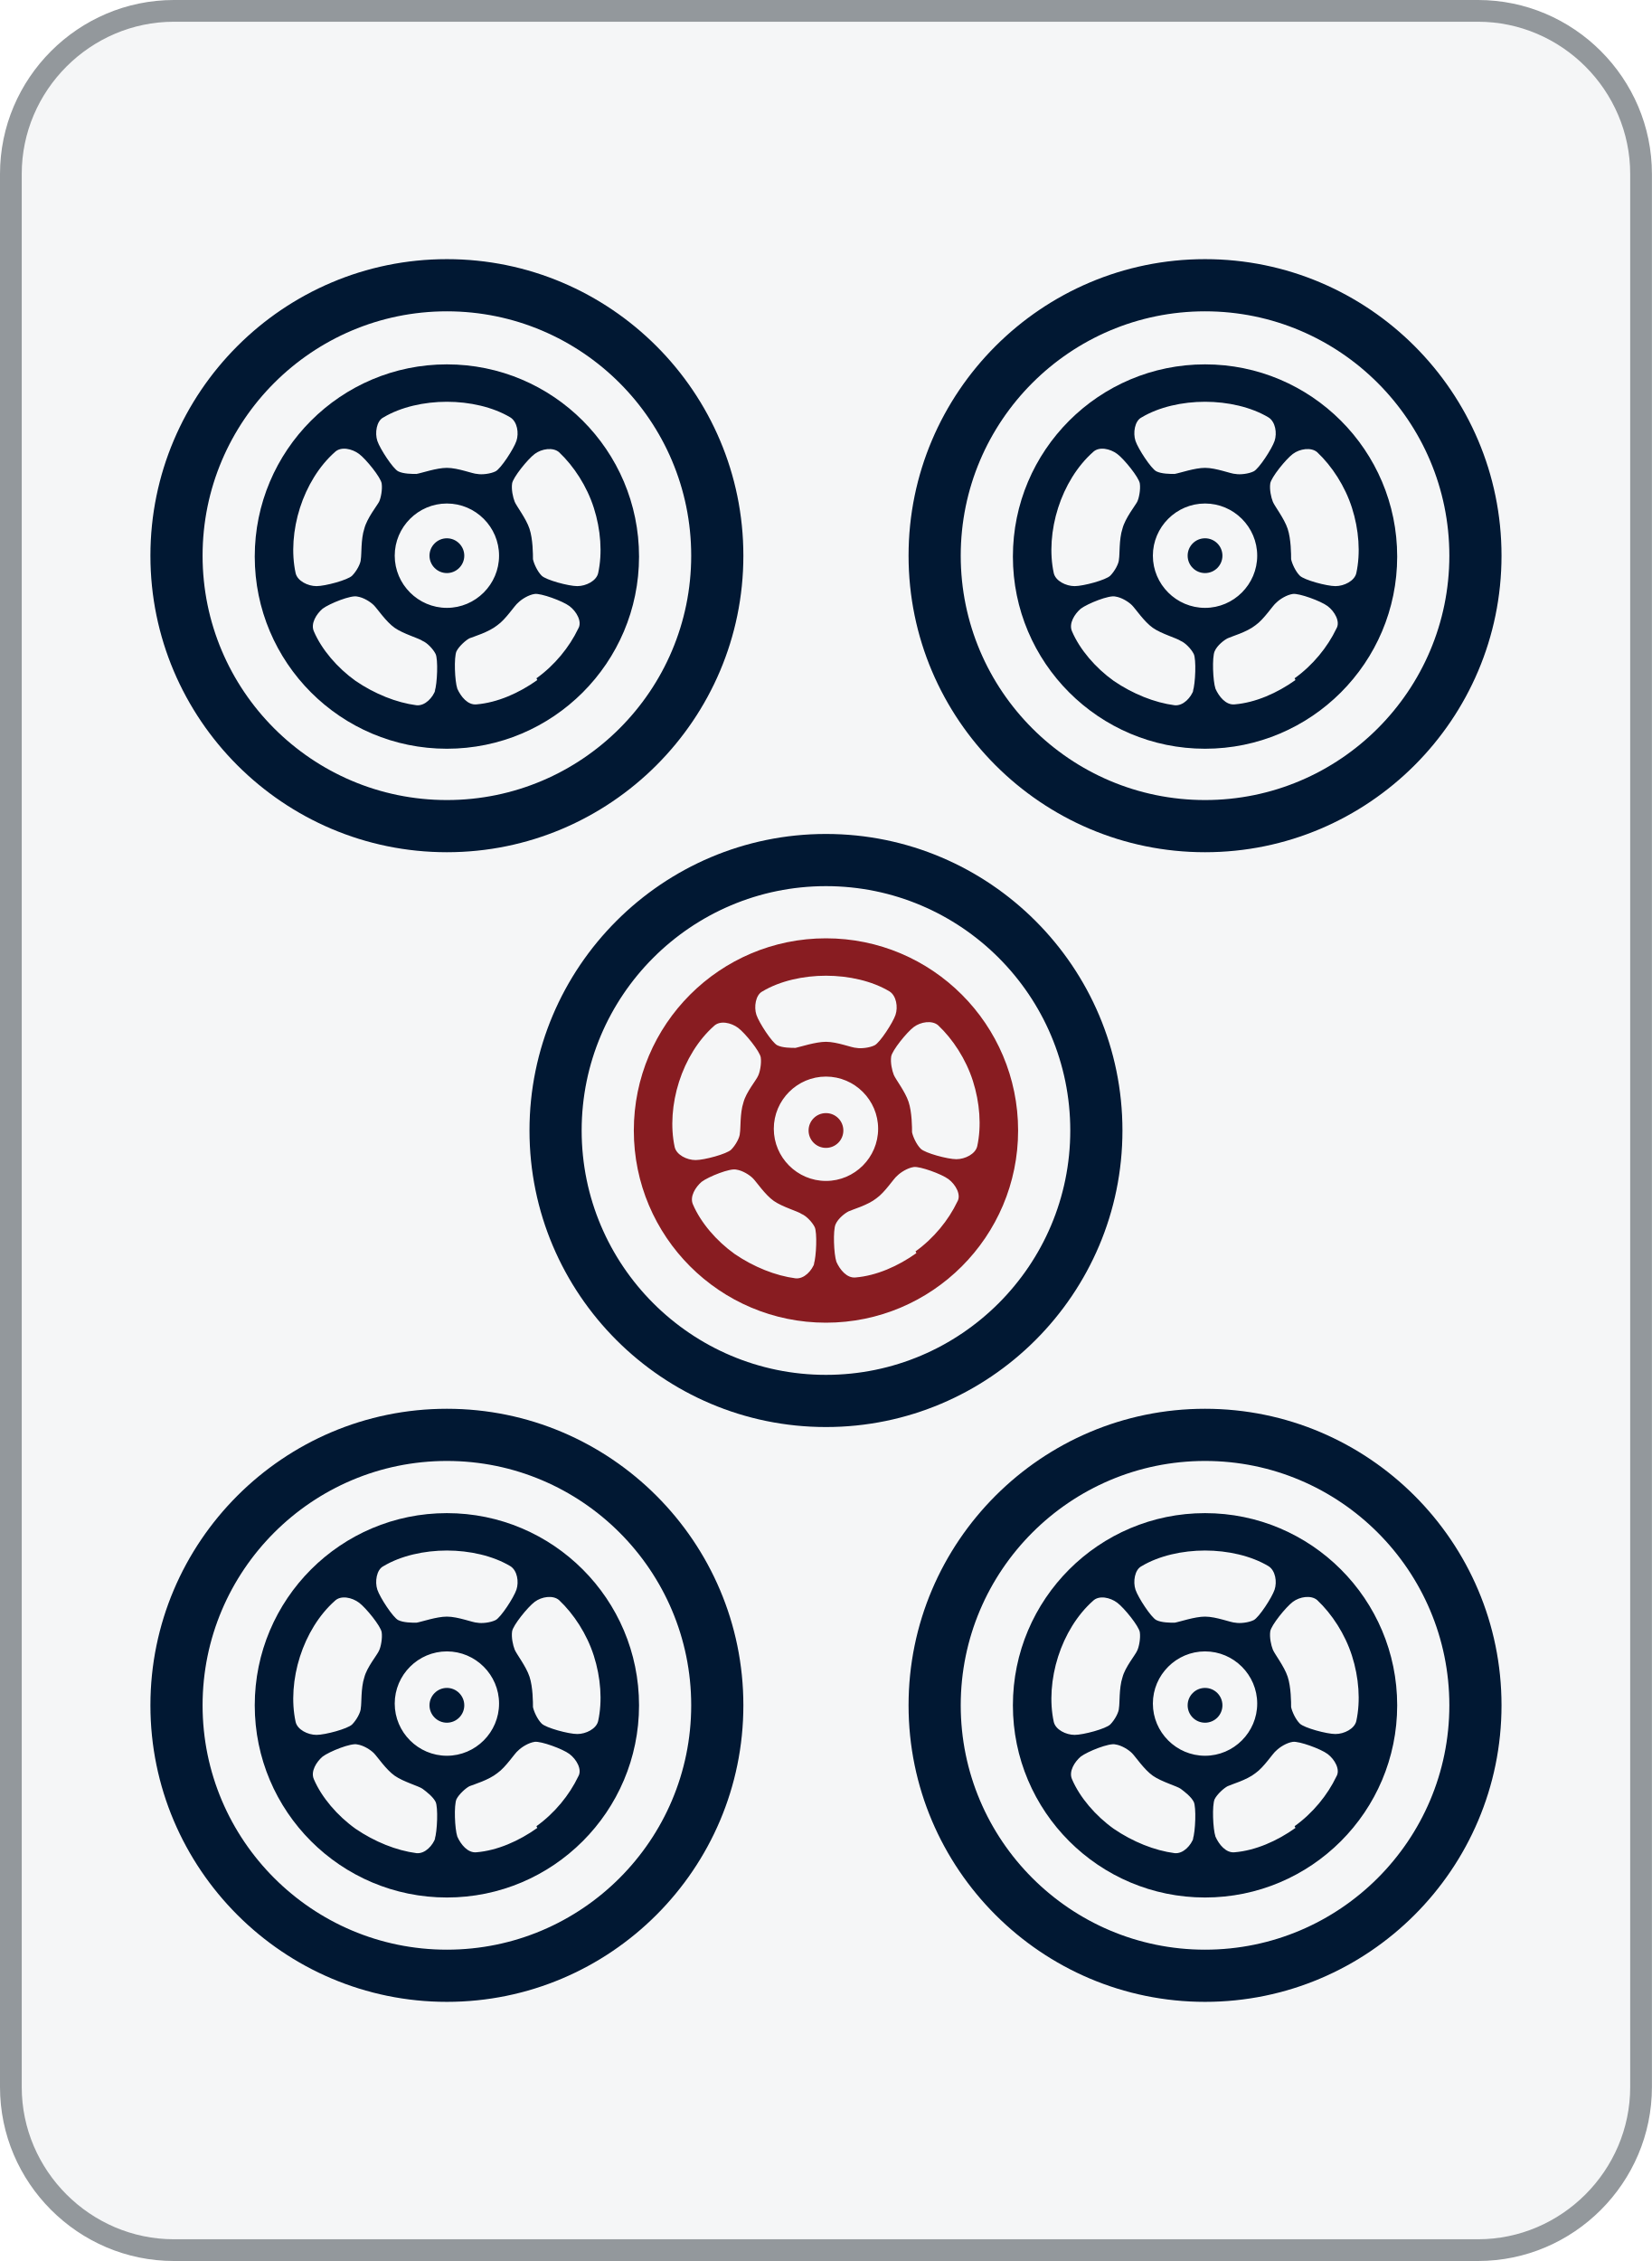
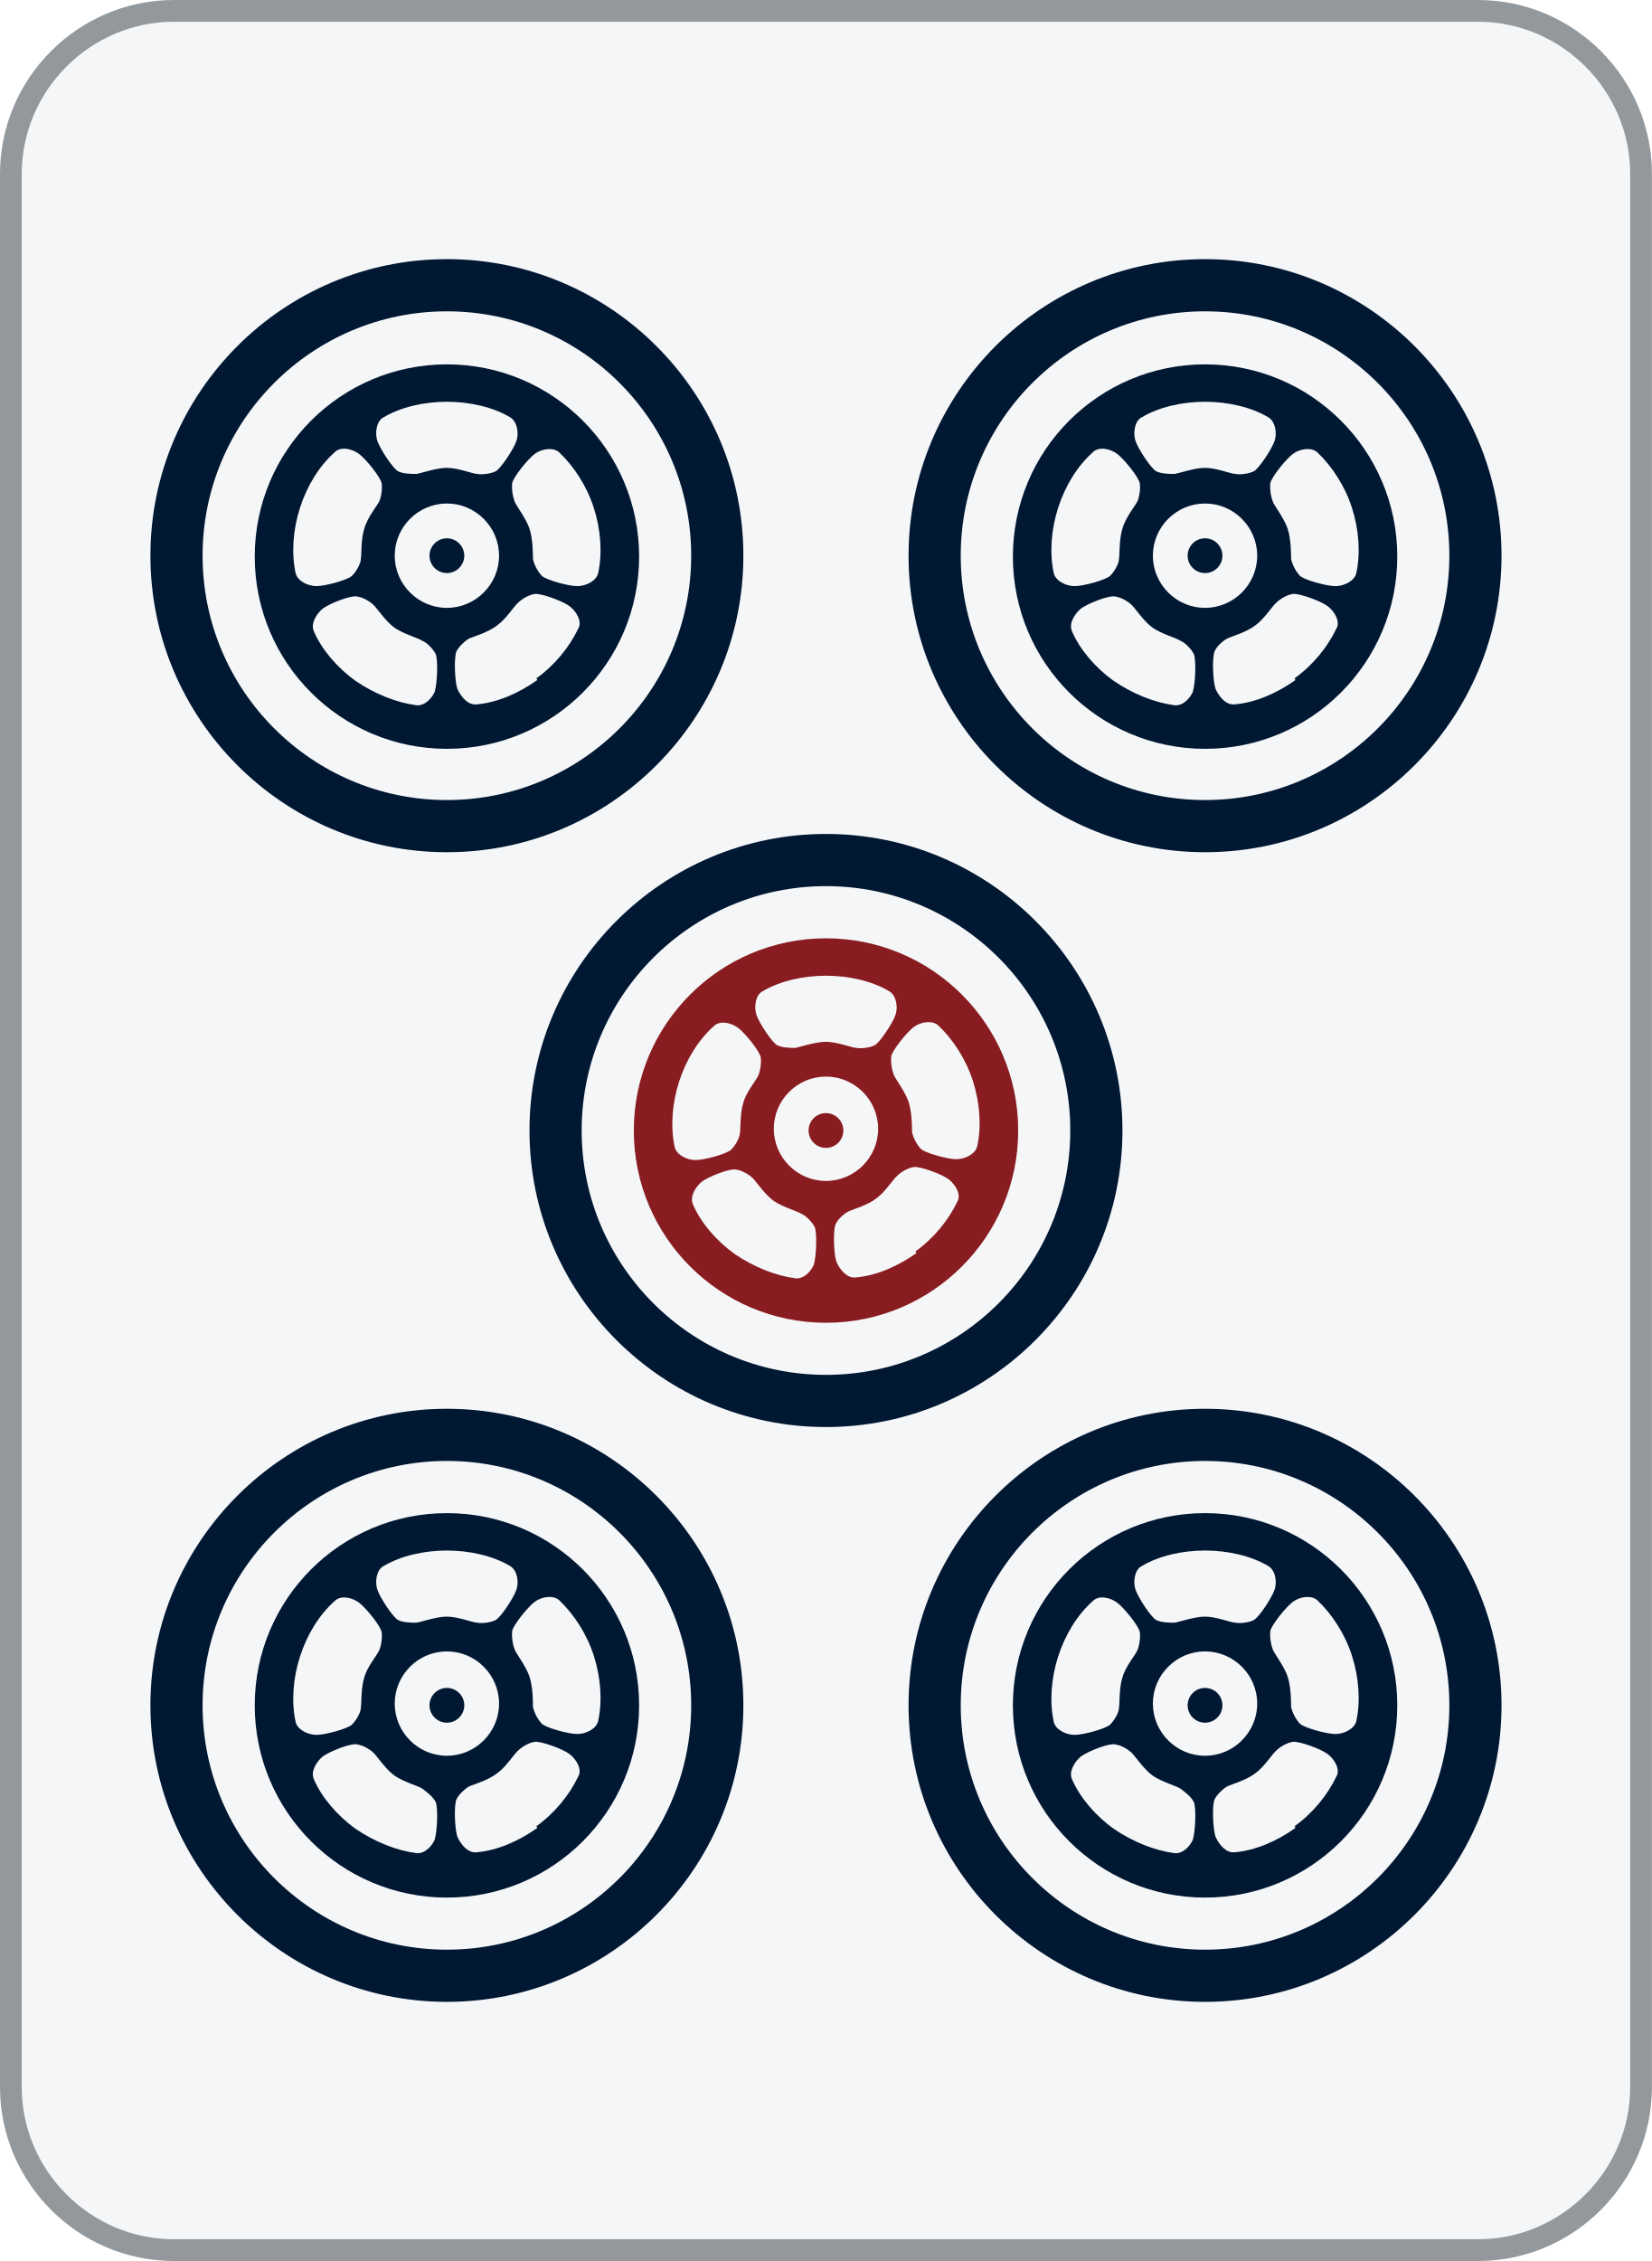
<svg xmlns="http://www.w3.org/2000/svg" id="_图层_1" data-name="图层 1" viewBox="0 0 19 26">
  <defs>
-     <style>
-       .cls-1 {
-         fill: #011833;
-       }
- 
-       .cls-2 {
-         fill: #93989c;
-       }
- 
-       .cls-3 {
-         fill: #881c21;
-       }
- 
-       .cls-4 {
-         fill: #f5f6f7;
-       }
-     </style>
+     <style>.cls-1{fill:#011833}.cls-3{fill:#881c21}</style>
  </defs>
-   <g>
-     <rect class="cls-4" x=".13" y=".12" width="18.75" height="25.75" rx="1.88" ry="1.88" />
-     <path class="cls-2" d="M17,.25c.96,0,1.75,.79,1.75,1.75V24c0,.96-.79,1.75-1.75,1.75H2c-.96,0-1.75-.79-1.75-1.75V2C.25,1.04,1.04,.25,2,.25h15M17,0H2C.9,0,0,.9,0,2V24C0,25.1,.9,26,2,26h15c1.1,0,2-.9,2-2V2C19,.9,18.1,0,17,0h0Z" />
-   </g>
-   <g>
-     <g>
-       <path class="cls-1" d="M5.14,2.98c-1.88,0-3.41,1.53-3.41,3.41s1.53,3.41,3.41,3.41,3.41-1.53,3.41-3.41-1.53-3.41-3.41-3.41Zm0,6.22c-1.55,0-2.81-1.26-2.81-2.81s1.26-2.81,2.81-2.81,2.81,1.26,2.81,2.81-1.26,2.81-2.81,2.81Z" />
-       <g>
-         <path class="cls-1" d="M5.14,6.19c-.11,0-.2,.09-.2,.2s.09,.2,.2,.2,.2-.09,.2-.2-.09-.2-.2-.2Z" />
-         <path class="cls-1" d="M5.14,4.19c-1.22,0-2.21,.99-2.21,2.21s.99,2.21,2.21,2.21,2.21-.99,2.21-2.21-.99-2.21-2.21-2.21Zm-.73,.61c.2-.12,.47-.18,.73-.18h0c.26,0,.53,.06,.73,.18,.08,.05,.1,.18,.07,.27-.03,.09-.18,.32-.24,.35s-.16,.04-.21,.03c-.05,0-.22-.07-.35-.07h0c-.12,0-.29,.06-.35,.07-.05,0-.15,0-.21-.03-.06-.03-.21-.26-.24-.35-.03-.09-.01-.23,.07-.27Zm-1.01,1.79c-.05-.23-.03-.5,.05-.75h0c.08-.25,.22-.48,.4-.64,.07-.07,.2-.04,.28,.02,.08,.06,.25,.27,.26,.34s-.01,.17-.03,.21-.14,.19-.17,.31h0c-.04,.12-.03,.3-.04,.35,0,.05-.05,.14-.1,.19-.05,.05-.31,.12-.41,.12-.1,0-.22-.06-.24-.15Zm1.61,1.34c-.03,.09-.12,.19-.22,.18-.23-.03-.48-.13-.7-.28h0c-.21-.15-.39-.36-.48-.57-.04-.09,.03-.2,.1-.26,.08-.06,.33-.16,.4-.14,.07,.01,.15,.06,.19,.1,.04,.04,.14,.19,.24,.26h0c.1,.07,.28,.12,.32,.15,.05,.02,.12,.09,.15,.15,.03,.06,.02,.34-.01,.43Zm-.47-1.54c0-.33,.27-.6,.6-.6s.6,.27,.6,.6-.27,.6-.6,.6-.6-.27-.6-.6Zm1.64,1.43h0c-.21,.15-.46,.26-.7,.28-.1,.01-.18-.09-.22-.18-.03-.09-.04-.36-.01-.43,.03-.06,.11-.13,.15-.15,.05-.02,.22-.07,.32-.15h0c.1-.07,.2-.23,.24-.26,.04-.04,.12-.09,.19-.1,.07-.01,.32,.08,.4,.14,.08,.06,.15,.18,.1,.26-.1,.21-.27,.42-.48,.57Zm.46-1.08c-.1,0-.36-.07-.41-.12-.05-.05-.09-.14-.1-.19,0-.05,0-.23-.04-.35h0c-.04-.12-.15-.26-.17-.31-.02-.05-.04-.14-.03-.21,.01-.07,.18-.28,.26-.34,.08-.06,.21-.08,.28-.02,.17,.16,.32,.39,.4,.64h0c.08,.25,.1,.52,.05,.75-.02,.09-.14,.15-.24,.15Z" />
-       </g>
-     </g>
-     <g>
-       <path class="cls-1" d="M13.86,2.98c-1.88,0-3.41,1.53-3.41,3.41s1.53,3.41,3.41,3.41,3.41-1.53,3.41-3.41-1.53-3.41-3.41-3.41Zm0,6.22c-1.55,0-2.81-1.26-2.81-2.81s1.26-2.81,2.81-2.81,2.81,1.26,2.81,2.81-1.26,2.81-2.81,2.81Z" />
-       <g>
-         <circle class="cls-1" cx="13.86" cy="6.39" r=".2" />
-         <path class="cls-1" d="M13.86,4.19c-1.22,0-2.21,.99-2.21,2.21s.99,2.21,2.21,2.21,2.21-.99,2.21-2.21-.99-2.21-2.21-2.21Zm-.73,.61c.2-.12,.47-.18,.73-.18h0c.26,0,.53,.06,.73,.18,.08,.05,.1,.18,.07,.27-.03,.09-.18,.32-.24,.35s-.16,.04-.21,.03c-.05,0-.22-.07-.35-.07h0c-.12,0-.29,.06-.35,.07-.05,0-.15,0-.21-.03-.06-.03-.21-.26-.24-.35-.03-.09-.01-.23,.07-.27Zm-1.01,1.79c-.05-.23-.03-.5,.05-.75h0c.08-.25,.22-.48,.4-.64,.07-.07,.2-.04,.28,.02,.08,.06,.25,.27,.26,.34s-.01,.17-.03,.21-.14,.19-.17,.31h0c-.04,.12-.03,.3-.04,.35,0,.05-.05,.14-.1,.19-.05,.05-.31,.12-.41,.12-.1,0-.22-.06-.24-.15Zm1.61,1.34c-.03,.09-.12,.19-.22,.18-.23-.03-.48-.13-.7-.28h0c-.21-.15-.39-.36-.48-.57-.04-.09,.03-.2,.1-.26,.08-.06,.33-.16,.4-.14,.07,.01,.15,.06,.19,.1,.04,.04,.14,.19,.24,.26h0c.1,.07,.28,.12,.32,.15,.05,.02,.12,.09,.15,.15,.03,.06,.02,.34-.01,.43Zm-.47-1.54c0-.33,.27-.6,.6-.6s.6,.27,.6,.6-.27,.6-.6,.6-.6-.27-.6-.6Zm1.64,1.43h0c-.21,.15-.46,.26-.7,.28-.1,.01-.18-.09-.22-.18-.03-.09-.04-.36-.01-.43s.11-.13,.15-.15,.22-.07,.32-.15h0c.1-.07,.2-.23,.24-.26,.04-.04,.12-.09,.19-.1,.07-.01,.32,.08,.4,.14,.08,.06,.15,.18,.1,.26-.1,.21-.27,.42-.48,.57Zm.46-1.08c-.1,0-.36-.07-.41-.12-.05-.05-.09-.14-.1-.19,0-.05,0-.23-.04-.35h0c-.04-.12-.15-.26-.17-.31-.02-.05-.04-.14-.03-.21,.01-.07,.18-.28,.26-.34,.08-.06,.21-.08,.28-.02,.17,.16,.32,.39,.4,.64h0c.08,.25,.1,.52,.05,.75-.02,.09-.14,.15-.24,.15Z" />
-       </g>
-     </g>
-     <g>
-       <path class="cls-1" d="M5.14,16.2c-1.88,0-3.41,1.53-3.41,3.41s1.53,3.41,3.41,3.41,3.41-1.53,3.41-3.41-1.53-3.41-3.41-3.41Zm0,6.22c-1.55,0-2.81-1.26-2.81-2.81s1.26-2.81,2.81-2.81,2.81,1.26,2.81,2.81-1.26,2.81-2.81,2.81Z" />
-       <g>
-         <path class="cls-1" d="M5.14,19.41c-.11,0-.2,.09-.2,.2s.09,.2,.2,.2,.2-.09,.2-.2-.09-.2-.2-.2Z" />
-         <path class="cls-1" d="M5.14,17.4c-1.22,0-2.21,.99-2.21,2.21s.99,2.21,2.21,2.21,2.21-.99,2.21-2.21-.99-2.21-2.21-2.21Zm-.73,.61c.2-.12,.47-.18,.73-.18h0c.26,0,.53,.06,.73,.18,.08,.05,.1,.18,.07,.27-.03,.09-.18,.32-.24,.35s-.16,.04-.21,.03c-.05,0-.22-.07-.35-.07h0c-.12,0-.29,.06-.35,.07-.05,0-.15,0-.21-.03s-.21-.26-.24-.35c-.03-.09-.01-.23,.07-.27Zm-1.01,1.79c-.05-.23-.03-.5,.05-.75h0c.08-.25,.22-.48,.4-.64,.07-.07,.2-.04,.28,.02,.08,.06,.25,.27,.26,.34s-.01,.17-.03,.21c-.02,.05-.14,.19-.17,.31h0c-.04,.12-.03,.3-.04,.35,0,.05-.05,.14-.1,.19-.05,.05-.31,.12-.41,.12-.1,0-.22-.06-.24-.15Zm1.61,1.33c-.03,.09-.12,.19-.22,.18-.23-.03-.48-.13-.7-.28h0c-.21-.15-.39-.36-.48-.57-.04-.09,.03-.2,.1-.26,.08-.06,.33-.16,.4-.14,.07,.01,.15,.06,.19,.1,.04,.04,.14,.19,.24,.26h0c.1,.07,.28,.12,.32,.15s.12,.09,.15,.15c.03,.06,.02,.34-.01,.43Zm-.47-1.54c0-.33,.27-.6,.6-.6s.6,.27,.6,.6-.27,.6-.6,.6-.6-.27-.6-.6Zm1.64,1.43h0c-.21,.15-.46,.26-.7,.28-.1,.01-.18-.09-.22-.18-.03-.09-.04-.36-.01-.43,.03-.06,.11-.13,.15-.15,.05-.02,.22-.07,.32-.15h0c.1-.07,.2-.23,.24-.26,.04-.04,.12-.09,.19-.1,.07-.01,.32,.08,.4,.14,.08,.06,.15,.18,.1,.26-.1,.21-.27,.42-.48,.57Zm.46-1.08c-.1,0-.36-.07-.41-.12-.05-.05-.09-.14-.1-.19,0-.05,0-.23-.04-.35h0c-.04-.12-.15-.26-.17-.31-.02-.05-.04-.14-.03-.21,.01-.07,.18-.28,.26-.34,.08-.06,.21-.08,.28-.02,.17,.16,.32,.39,.4,.64h0c.08,.25,.1,.52,.05,.75-.02,.09-.14,.15-.24,.15Z" />
-       </g>
-     </g>
-     <g>
-       <path class="cls-1" d="M13.86,16.2c-1.88,0-3.41,1.53-3.41,3.41s1.53,3.41,3.41,3.41,3.41-1.53,3.41-3.41-1.53-3.41-3.41-3.41Zm0,6.22c-1.55,0-2.81-1.26-2.81-2.81s1.26-2.81,2.81-2.81,2.81,1.26,2.81,2.81-1.26,2.81-2.81,2.81Z" />
-       <g>
-         <circle class="cls-1" cx="13.86" cy="19.61" r=".2" />
-         <path class="cls-1" d="M13.86,17.4c-1.22,0-2.21,.99-2.21,2.21s.99,2.21,2.21,2.21,2.21-.99,2.21-2.21-.99-2.21-2.21-2.21Zm-.73,.61c.2-.12,.47-.18,.73-.18h0c.26,0,.53,.06,.73,.18,.08,.05,.1,.18,.07,.27-.03,.09-.18,.32-.24,.35s-.16,.04-.21,.03c-.05,0-.22-.07-.35-.07h0c-.12,0-.29,.06-.35,.07-.05,0-.15,0-.21-.03-.06-.03-.21-.26-.24-.35-.03-.09-.01-.23,.07-.27Zm-1.01,1.79c-.05-.23-.03-.5,.05-.75h0c.08-.25,.22-.48,.4-.64,.07-.07,.2-.04,.28,.02,.08,.06,.25,.27,.26,.34s-.01,.17-.03,.21c-.02,.05-.14,.19-.17,.31h0c-.04,.12-.03,.3-.04,.35,0,.05-.05,.14-.1,.19-.05,.05-.31,.12-.41,.12-.1,0-.22-.06-.24-.15Zm1.61,1.33c-.03,.09-.12,.19-.22,.18-.23-.03-.48-.13-.7-.28h0c-.21-.15-.39-.36-.48-.57-.04-.09,.03-.2,.1-.26,.08-.06,.33-.16,.4-.14,.07,.01,.15,.06,.19,.1,.04,.04,.14,.19,.24,.26h0c.1,.07,.28,.12,.32,.15s.12,.09,.15,.15c.03,.06,.02,.34-.01,.43Zm-.47-1.54c0-.33,.27-.6,.6-.6s.6,.27,.6,.6-.27,.6-.6,.6-.6-.27-.6-.6Zm1.64,1.43h0c-.21,.15-.46,.26-.7,.28-.1,.01-.18-.09-.22-.18-.03-.09-.04-.36-.01-.43,.03-.06,.11-.13,.15-.15s.22-.07,.32-.15h0c.1-.07,.2-.23,.24-.26,.04-.04,.12-.09,.19-.1,.07-.01,.32,.08,.4,.14,.08,.06,.15,.18,.1,.26-.1,.21-.27,.42-.48,.57Zm.46-1.08c-.1,0-.36-.07-.41-.12-.05-.05-.09-.14-.1-.19,0-.05,0-.23-.04-.35h0c-.04-.12-.15-.26-.17-.31-.02-.05-.04-.14-.03-.21,.01-.07,.18-.28,.26-.34,.08-.06,.21-.08,.28-.02,.17,.16,.32,.39,.4,.64h0c.08,.25,.1,.52,.05,.75-.02,.09-.14,.15-.24,.15Z" />
-       </g>
-     </g>
-     <g>
-       <path class="cls-1" d="M9.5,9.59c-1.88,0-3.41,1.53-3.41,3.41s1.53,3.41,3.41,3.41,3.41-1.53,3.41-3.41-1.53-3.41-3.41-3.41Zm0,6.22c-1.55,0-2.81-1.26-2.81-2.81s1.26-2.81,2.81-2.81,2.81,1.26,2.81,2.81-1.26,2.81-2.81,2.81Z" />
-       <g>
-         <circle class="cls-3" cx="9.5" cy="13" r=".2" />
-         <path class="cls-3" d="M9.5,10.79c-1.22,0-2.21,.99-2.21,2.21s.99,2.21,2.21,2.21,2.21-.99,2.21-2.21-.99-2.21-2.21-2.21Zm-.73,.61c.2-.12,.47-.18,.73-.18h0c.26,0,.53,.06,.73,.18,.08,.05,.1,.18,.07,.27-.03,.09-.18,.32-.24,.35s-.16,.04-.21,.03c-.05,0-.22-.07-.35-.07h0c-.12,0-.3,.06-.35,.07-.05,0-.15,0-.21-.03s-.21-.26-.24-.35c-.03-.09-.01-.23,.07-.27Zm-1.01,1.79c-.05-.23-.03-.5,.05-.75h0c.08-.25,.22-.48,.4-.64,.07-.07,.2-.04,.28,.02,.08,.06,.25,.27,.26,.34,.01,.07-.01,.17-.03,.21-.02,.05-.14,.19-.17,.31h0c-.04,.12-.03,.3-.04,.35,0,.05-.05,.14-.1,.19-.05,.05-.31,.12-.41,.12-.1,0-.22-.06-.24-.15Zm1.61,1.33c-.03,.09-.12,.19-.22,.18-.23-.03-.48-.13-.7-.28h0c-.21-.15-.39-.36-.48-.57-.04-.09,.03-.2,.1-.26,.08-.06,.33-.16,.4-.14,.07,.01,.15,.06,.19,.1,.04,.04,.14,.19,.24,.26h0c.1,.07,.28,.12,.32,.15,.05,.02,.12,.09,.15,.15s.02,.34-.01,.43Zm-.47-1.54c0-.33,.27-.6,.6-.6s.6,.27,.6,.6-.27,.6-.6,.6-.6-.27-.6-.6Zm1.64,1.43h0c-.21,.15-.46,.26-.7,.28-.1,.01-.18-.09-.22-.18-.03-.09-.04-.36-.01-.43s.11-.13,.15-.15c.04-.02,.22-.07,.32-.15h0c.1-.07,.2-.23,.24-.26,.04-.04,.12-.09,.19-.1,.07-.01,.32,.08,.4,.14,.08,.06,.15,.18,.1,.26-.1,.21-.27,.42-.48,.57Zm.46-1.08c-.1,0-.36-.07-.41-.12-.05-.05-.09-.14-.1-.19,0-.05,0-.23-.04-.35h0c-.04-.12-.15-.26-.17-.31-.02-.05-.04-.14-.03-.21,.01-.07,.18-.28,.26-.34,.08-.06,.21-.08,.28-.02,.17,.16,.32,.39,.4,.64h0c.08,.25,.1,.52,.05,.75-.02,.09-.14,.15-.24,.15Z" />
-       </g>
-     </g>
-   </g>
+   <rect width="18.75" height="25.75" x=".13" y=".12" rx="1.88" ry="1.88" style="fill:#f5f6f7" />
+   <path d="M17 .25c.96 0 1.75.79 1.75 1.75v22c0 .96-.79 1.75-1.75 1.75H2c-.96 0-1.75-.79-1.75-1.75V2C.25 1.04 1.04.25 2 .25zM17 0H2C.9 0 0 .9 0 2v22c0 1.1.9 2 2 2h15c1.1 0 2-.9 2-2V2c0-1.1-.9-2-2-2" style="fill:#93989c" />
+   <path d="M5.14 2.98c-1.88 0-3.41 1.53-3.41 3.41S3.26 9.8 5.14 9.8s3.41-1.53 3.41-3.41-1.53-3.41-3.41-3.41m0 6.22c-1.55 0-2.81-1.26-2.81-2.81s1.26-2.81 2.81-2.81 2.81 1.26 2.81 2.81S6.69 9.2 5.14 9.2" class="cls-1" />
+   <path d="M5.14 6.19c-.11 0-.2.09-.2.2s.09.2.2.2.2-.09.2-.2-.09-.2-.2-.2" class="cls-1" />
+   <path d="M5.14 4.19a2.21 2.21 0 1 0 .001 4.421A2.21 2.21 0 0 0 5.14 4.19m-.73.61c.2-.12.47-.18.73-.18s.53.06.73.18c.08.05.1.18.07.27s-.18.32-.24.35-.16.04-.21.03c-.05 0-.22-.07-.35-.07-.12 0-.29.06-.35.07-.05 0-.15 0-.21-.03s-.21-.26-.24-.35-.01-.23.07-.27M3.4 6.59c-.05-.23-.03-.5.05-.75s.22-.48.4-.64c.07-.07.2-.04.28.02s.25.27.26.34-.01.17-.03.21-.14.19-.17.31c-.04.12-.03.3-.04.35 0 .05-.05.14-.1.19s-.31.12-.41.12-.22-.06-.24-.15m1.61 1.34c-.03.09-.12.19-.22.18-.23-.03-.48-.13-.7-.28-.21-.15-.39-.36-.48-.57-.04-.09.03-.2.1-.26.08-.06.33-.16.4-.14.07.01.15.06.19.1s.14.19.24.26.28.12.32.15c.05.02.12.09.15.15s.02.34-.01.43Zm-.47-1.54c0-.33.27-.6.6-.6s.6.27.6.6-.27.6-.6.6-.6-.27-.6-.6m1.64 1.43c-.21.15-.46.26-.7.28-.1.01-.18-.09-.22-.18-.03-.09-.04-.36-.01-.43.03-.06.11-.13.15-.15.05-.02.22-.07.32-.15.1-.07.2-.23.24-.26.04-.04.12-.09.19-.1s.32.08.4.14.15.18.1.26c-.1.21-.27.42-.48.57Zm.46-1.08c-.1 0-.36-.07-.41-.12a.44.44 0 0 1-.1-.19c0-.05 0-.23-.04-.35s-.15-.26-.17-.31a.5.5 0 0 1-.03-.21c.01-.07.18-.28.26-.34s.21-.08.28-.02c.17.16.32.39.4.64s.1.52.05.75c-.02.09-.14.15-.24.15m7.22-3.76c-1.88 0-3.41 1.53-3.41 3.41s1.53 3.41 3.41 3.41 3.41-1.53 3.41-3.41-1.53-3.41-3.41-3.41m0 6.22c-1.55 0-2.81-1.26-2.81-2.81s1.26-2.81 2.81-2.81 2.81 1.26 2.81 2.81-1.26 2.81-2.81 2.81" class="cls-1" />
+   <circle cx="13.86" cy="6.39" r=".2" class="cls-1" />
+   <path d="M13.86 4.19a2.21 2.21 0 1 0 .001 4.421 2.21 2.21 0 0 0-.001-4.421m-.73.61c.2-.12.47-.18.73-.18s.53.06.73.18c.08.05.1.18.07.27s-.18.32-.24.35-.16.04-.21.03c-.05 0-.22-.07-.35-.07-.12 0-.29.06-.35.07-.05 0-.15 0-.21-.03s-.21-.26-.24-.35-.01-.23.07-.27m-1.01 1.79c-.05-.23-.03-.5.05-.75s.22-.48.4-.64c.07-.07.2-.04.28.02s.25.27.26.34-.01.17-.03.21-.14.19-.17.31c-.04.12-.03.3-.04.35 0 .05-.05.14-.1.19s-.31.12-.41.12-.22-.06-.24-.15m1.61 1.34c-.03.09-.12.19-.22.18-.23-.03-.48-.13-.7-.28-.21-.15-.39-.36-.48-.57-.04-.09.03-.2.1-.26.08-.06.33-.16.4-.14.07.01.15.06.19.1s.14.19.24.26.28.12.32.15c.05.02.12.09.15.15s.02.34-.01.43Zm-.47-1.54c0-.33.27-.6.6-.6s.6.27.6.6-.27.6-.6.6-.6-.27-.6-.6m1.64 1.43c-.21.15-.46.26-.7.28-.1.01-.18-.09-.22-.18-.03-.09-.04-.36-.01-.43s.11-.13.15-.15.22-.07.32-.15c.1-.07.2-.23.24-.26.04-.04.12-.09.19-.1s.32.08.4.14.15.18.1.26c-.1.21-.27.42-.48.57Zm.46-1.08c-.1 0-.36-.07-.41-.12a.44.44 0 0 1-.1-.19c0-.05 0-.23-.04-.35s-.15-.26-.17-.31a.5.5 0 0 1-.03-.21c.01-.07.18-.28.26-.34s.21-.08.28-.02c.17.16.32.39.4.64s.1.52.05.75c-.02.09-.14.15-.24.15M5.14 16.2c-1.88 0-3.41 1.53-3.41 3.41s1.53 3.41 3.41 3.41 3.41-1.53 3.41-3.41-1.53-3.41-3.41-3.41m0 6.22c-1.55 0-2.81-1.26-2.81-2.81s1.26-2.81 2.81-2.81 2.81 1.26 2.81 2.81-1.26 2.81-2.81 2.81" class="cls-1" />
+   <path d="M5.14 19.41c-.11 0-.2.09-.2.2s.09.2.2.2.2-.09.2-.2-.09-.2-.2-.2" class="cls-1" />
+   <path d="M5.14 17.4a2.21 2.21 0 1 0 .001 4.421A2.21 2.21 0 0 0 5.14 17.4m-.73.61c.2-.12.47-.18.73-.18s.53.06.73.18c.08.05.1.18.07.27s-.18.32-.24.35-.16.04-.21.03c-.05 0-.22-.07-.35-.07-.12 0-.29.06-.35.07-.05 0-.15 0-.21-.03s-.21-.26-.24-.35-.01-.23.07-.27M3.4 19.8c-.05-.23-.03-.5.05-.75s.22-.48.4-.64c.07-.07.2-.04.28.02s.25.27.26.34-.01.17-.03.21c-.02.05-.14.19-.17.31-.04.12-.03.3-.04.35 0 .05-.05.14-.1.19s-.31.12-.41.12-.22-.06-.24-.15m1.61 1.33c-.03.09-.12.19-.22.18-.23-.03-.48-.13-.7-.28-.21-.15-.39-.36-.48-.57-.04-.09.03-.2.1-.26.08-.06.33-.16.4-.14.07.01.15.06.19.1s.14.19.24.26.28.12.32.15.12.09.15.15.02.34-.01.43Zm-.47-1.54c0-.33.27-.6.6-.6s.6.27.6.6-.27.6-.6.6-.6-.27-.6-.6m1.64 1.43c-.21.15-.46.26-.7.28-.1.01-.18-.09-.22-.18-.03-.09-.04-.36-.01-.43.03-.06.11-.13.15-.15.05-.02.22-.07.32-.15.1-.07.2-.23.24-.26.04-.04.12-.09.19-.1s.32.08.4.14.15.18.1.26c-.1.21-.27.42-.48.57Zm.46-1.08c-.1 0-.36-.07-.41-.12a.44.44 0 0 1-.1-.19c0-.05 0-.23-.04-.35s-.15-.26-.17-.31a.5.5 0 0 1-.03-.21c.01-.07.18-.28.26-.34s.21-.08.28-.02c.17.16.32.39.4.64s.1.52.05.75c-.02.09-.14.15-.24.15m7.22-3.74c-1.88 0-3.41 1.53-3.41 3.41s1.53 3.41 3.41 3.41 3.41-1.53 3.41-3.41-1.53-3.41-3.41-3.41m0 6.22c-1.55 0-2.81-1.26-2.81-2.81s1.26-2.81 2.81-2.81 2.81 1.26 2.81 2.81-1.26 2.81-2.81 2.81" class="cls-1" />
+   <circle cx="13.86" cy="19.61" r=".2" class="cls-1" />
+   <path d="M13.86 17.4a2.21 2.21 0 1 0 .001 4.421 2.21 2.21 0 0 0-.001-4.421m-.73.61c.2-.12.47-.18.73-.18s.53.06.73.18c.08.05.1.18.07.27s-.18.32-.24.35-.16.04-.21.03c-.05 0-.22-.07-.35-.07-.12 0-.29.06-.35.07-.05 0-.15 0-.21-.03s-.21-.26-.24-.35-.01-.23.07-.27m-1.01 1.79c-.05-.23-.03-.5.05-.75s.22-.48.4-.64c.07-.07.2-.04.28.02s.25.27.26.34-.01.17-.03.21c-.02.05-.14.19-.17.31-.04.12-.03.3-.04.35 0 .05-.05.14-.1.19s-.31.12-.41.12-.22-.06-.24-.15m1.61 1.33c-.03.09-.12.19-.22.18-.23-.03-.48-.13-.7-.28-.21-.15-.39-.36-.48-.57-.04-.09.03-.2.1-.26.08-.06.33-.16.4-.14.07.01.15.06.19.1s.14.19.24.26.28.12.32.15.12.09.15.15.02.34-.01.43Zm-.47-1.54c0-.33.27-.6.6-.6s.6.27.6.6-.27.6-.6.6-.6-.27-.6-.6m1.64 1.43c-.21.15-.46.26-.7.28-.1.01-.18-.09-.22-.18-.03-.09-.04-.36-.01-.43.03-.06.11-.13.15-.15s.22-.07.32-.15c.1-.07.2-.23.24-.26.04-.04.12-.09.19-.1s.32.08.4.14.15.18.1.26c-.1.21-.27.42-.48.57Zm.46-1.08c-.1 0-.36-.07-.41-.12a.44.44 0 0 1-.1-.19c0-.05 0-.23-.04-.35s-.15-.26-.17-.31a.5.5 0 0 1-.03-.21c.01-.07.18-.28.26-.34s.21-.08.28-.02c.17.16.32.39.4.64s.1.52.05.75c-.02.09-.14.15-.24.15M9.5 9.59c-1.88 0-3.41 1.53-3.41 3.41s1.53 3.41 3.41 3.41 3.41-1.53 3.41-3.41-1.53-3.41-3.41-3.41m0 6.22c-1.55 0-2.81-1.26-2.81-2.81s1.26-2.81 2.81-2.81 2.81 1.26 2.81 2.81-1.26 2.81-2.81 2.81" class="cls-1" />
+   <circle cx="9.5" cy="13" r=".2" class="cls-3" />
+   <path d="M9.5 10.79a2.21 2.21 0 1 0 .001 4.421A2.21 2.21 0 0 0 9.5 10.79m-.73.61c.2-.12.47-.18.73-.18s.53.06.73.18c.08.05.1.18.07.27s-.18.32-.24.35-.16.04-.21.03c-.05 0-.22-.07-.35-.07-.12 0-.3.06-.35.07-.05 0-.15 0-.21-.03s-.21-.26-.24-.35-.01-.23.07-.27m-1.01 1.79c-.05-.23-.03-.5.05-.75s.22-.48.4-.64c.07-.07.2-.04.28.02s.25.27.26.34-.01.17-.03.21c-.02.05-.14.19-.17.31-.04.12-.03.3-.04.35 0 .05-.05.14-.1.19s-.31.12-.41.12-.22-.06-.24-.15m1.61 1.33c-.03.09-.12.19-.22.18-.23-.03-.48-.13-.7-.28-.21-.15-.39-.36-.48-.57-.04-.09.03-.2.1-.26.08-.06.33-.16.4-.14.07.01.15.06.19.1s.14.19.24.26.28.12.32.15c.05.02.12.09.15.15s.02.34-.01.43Zm-.47-1.54c0-.33.27-.6.6-.6s.6.27.6.6-.27.6-.6.6-.6-.27-.6-.6m1.64 1.43c-.21.15-.46.26-.7.28-.1.01-.18-.09-.22-.18-.03-.09-.04-.36-.01-.43s.11-.13.15-.15.22-.07.32-.15c.1-.07.2-.23.24-.26.04-.04.12-.09.19-.1s.32.08.4.14.15.18.1.26c-.1.21-.27.42-.48.57Zm.46-1.08c-.1 0-.36-.07-.41-.12a.44.44 0 0 1-.1-.19c0-.05 0-.23-.04-.35s-.15-.26-.17-.31a.5.5 0 0 1-.03-.21c.01-.07.18-.28.26-.34s.21-.08.28-.02c.17.16.32.39.4.64s.1.52.05.75c-.02.09-.14.15-.24.15" class="cls-3" />
</svg>
